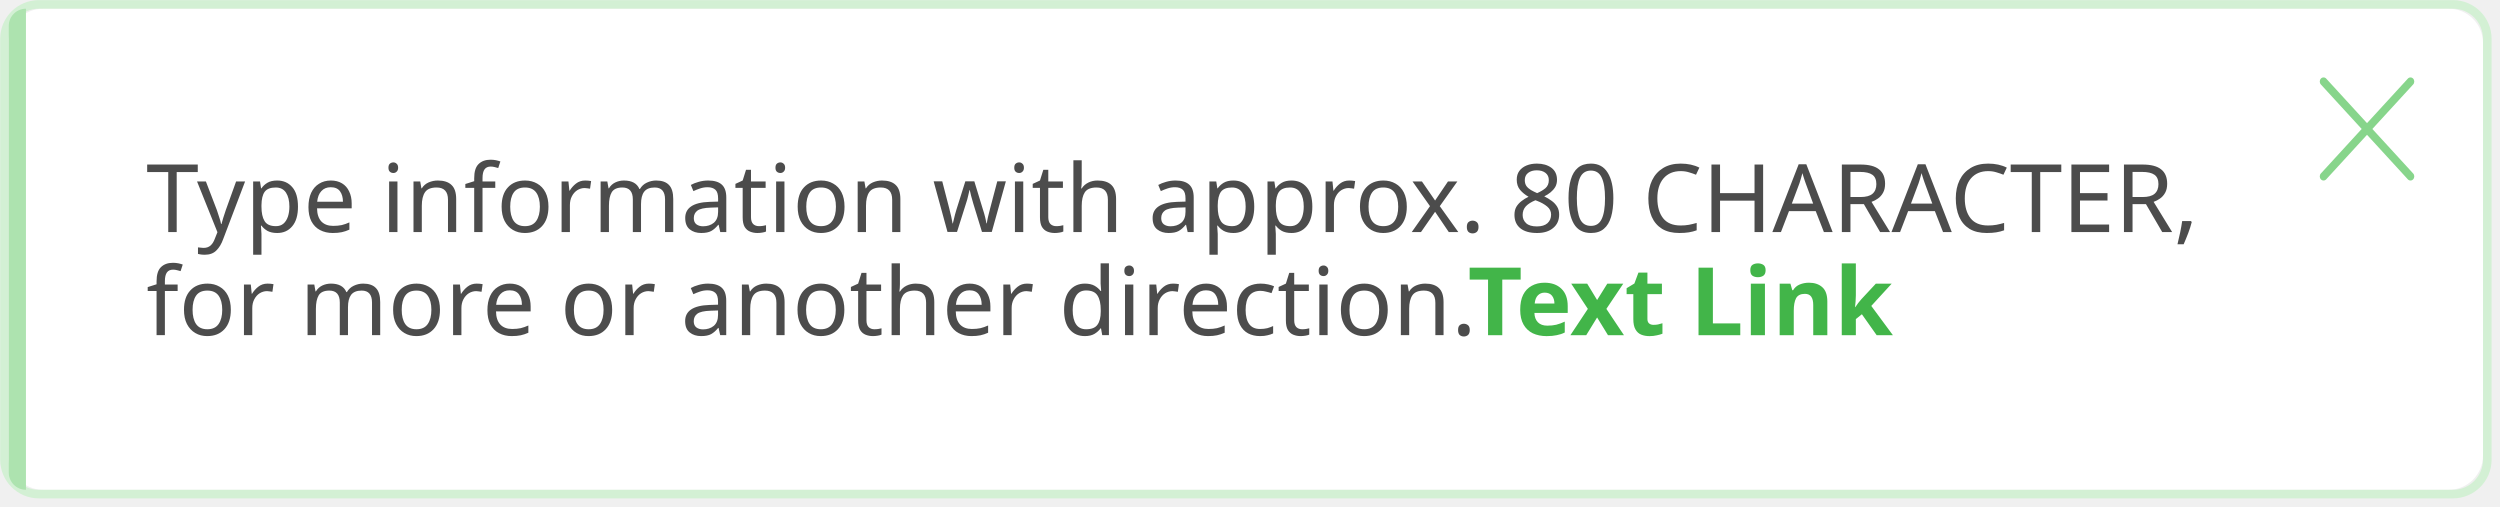
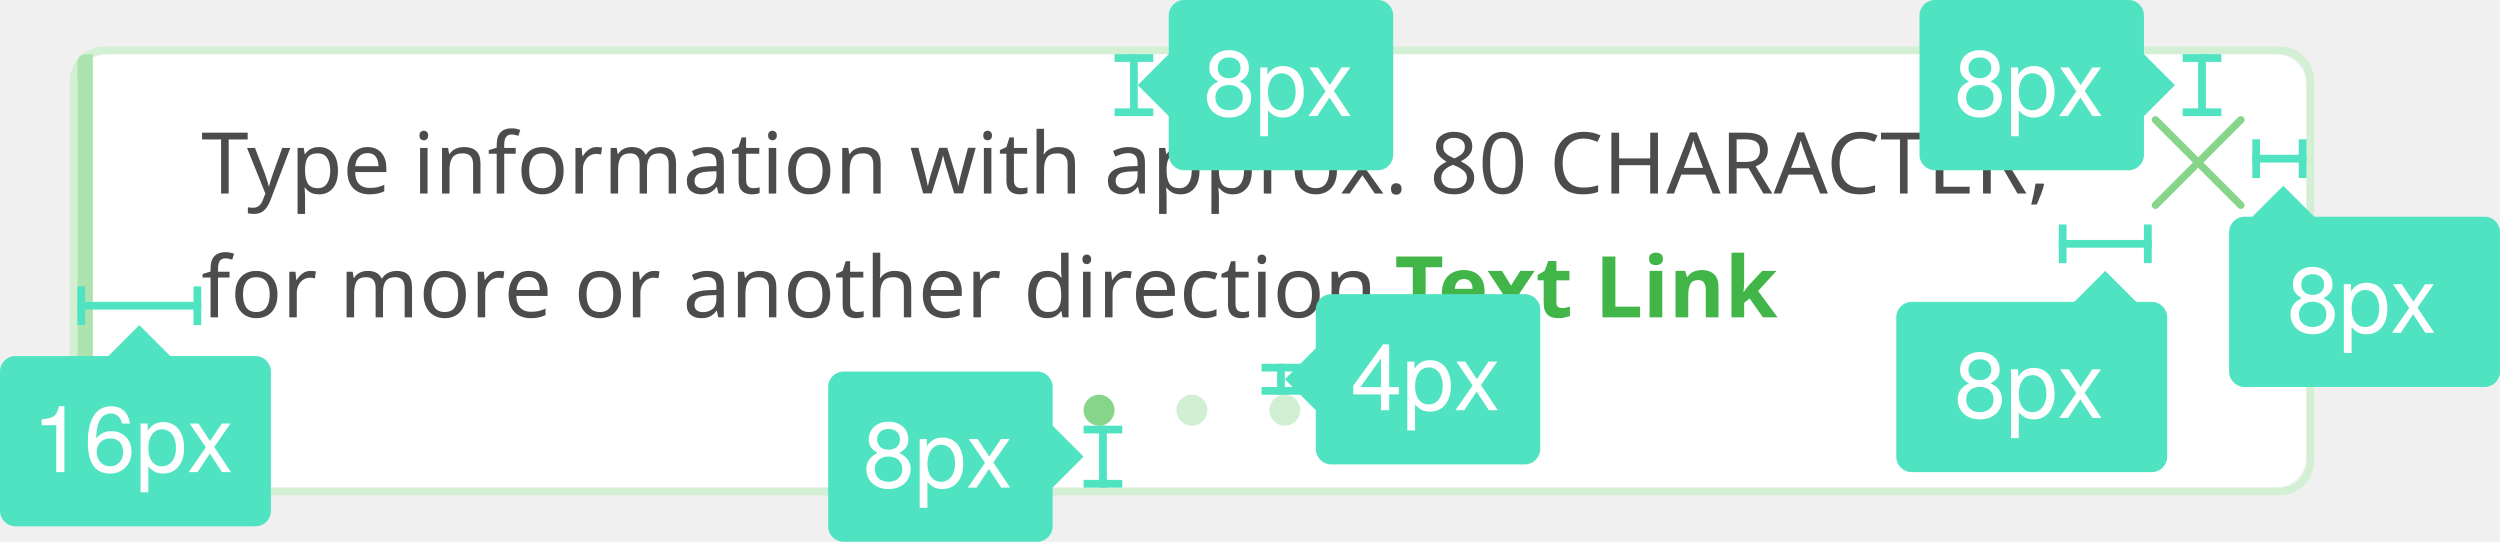
- <svg xmlns="http://www.w3.org/2000/svg" xmlns:xlink="http://www.w3.org/1999/xlink" width="291" height="59" viewBox="0 0 291 59">
+ <svg xmlns="http://www.w3.org/2000/svg" xmlns:xlink="http://www.w3.org/1999/xlink" width="323px" height="70px" viewBox="0 0 323 70" version="1.1">
  <defs>
-     <rect id="a" width="288" height="56" rx="4" />
+     <rect id="path-1" x="0" y="0" width="288" height="56" rx="4" />
  </defs>
-   <g fill="none" fill-rule="evenodd">
-     <g transform="translate(1.021 1.012)">
-       <use fill="#FFF" xlink:href="#a" />
-       <rect width="289" height="57" x="-.5" y="-.5" stroke="#D3F0D4" rx="4" />
+   <g id="CEKUNIFY-Website---Detail---Bottom-Navigation-Copy" stroke="none" stroke-width="1" fill="none" fill-rule="evenodd" transform="translate(-376, -1101)">
+     <g id="Ticker-Spec" transform="translate(376, 1101)">
+       <g id="Announcement-Ticker-Multiple-Content" transform="translate(10, 7)">
+         <g id="Rectangle">
+           <use fill="#FFFFFF" fill-rule="evenodd" xlink:href="#path-1" />
+           <rect stroke="#D3F0D4" stroke-width="1" x="-0.5" y="-0.5" width="289" height="57" rx="4" />
+         </g>
+         <g id="icon_right_grey-copy-3" transform="translate(268, 8)" fill="#87D58B" fill-rule="nonzero">
+           <path d="M6,6.679 L0.82,11.859 C0.632,12.046 0.328,12.046 0.141,11.859 C-0.047,11.671 -0.047,11.367 0.141,11.18 L5.321,6 L0.141,0.82 C-0.047,0.632 -0.047,0.328 0.141,0.141 C0.328,-0.047 0.632,-0.047 0.82,0.141 L6,5.321 L11.181,0.141 C11.368,-0.047 11.672,-0.047 11.859,0.141 C12.047,0.328 12.047,0.632 11.859,0.819 L6.679,6 L11.859,11.181 C12.047,11.368 12.047,11.672 11.859,11.859 C11.672,12.047 11.368,12.047 11.181,11.859 L6,6.679 Z" id="Combined-Shape" />
+         </g>
+         <path d="M0,0.996 C0,0.446 0.444,0 1,0 L2,0 L2,56 L1,56 C0.448,56 0,55.549 0,55.004 L0,0.996 Z" id="Rectangle" fill="#ADE3AF" />
+         <text id="Type-information-wit" font-family="SanFranciscoText-Medium, San Francisco Text" font-size="11" font-weight="400" line-spacing="16">
+           <tspan x="16" y="18" fill="#000000" fill-opacity="0.7">Type information with approx. 80 CHARACTER,  </tspan>
+           <tspan x="16" y="34" fill="#000000" fill-opacity="0.7">for more or another direction. </tspan>
+           <tspan x="170.177" y="34" font-family="SanFranciscoText-Bold, San Francisco Text" font-weight="bold" fill="#42B549">Text Link</tspan>
+         </text>
+         <g id="pagination" transform="translate(130, 44)" fill="#87D58B">
+           <circle id="Oval" cx="2" cy="2" r="2" />
+           <circle id="Oval-Copy" fill-opacity="0.38" cx="14" cy="2" r="2" />
+           <circle id="Oval-Copy-2" fill-opacity="0.38" cx="26" cy="2" r="2" />
+         </g>
+       </g>
+       <g id="Group-2">
+         <g id="#spacing-top-E3DC05D8-C614-448A-9892-136885F3DF93-3400BC0B-F8CD-4C48-89CD-DBD324DF30FB" transform="translate(144, 0)">
+           <rect id="line" fill="#50E3C2" x="2" y="7" width="1" height="8" />
+           <rect id="start" fill="#50E3C2" x="0" y="7" width="5" height="1" />
+           <rect id="end" fill="#50E3C2" x="0" y="14" width="5" height="1" />
+           <rect id="box" fill="#50E3C2" x="7" y="0" width="29" height="22" rx="2" />
+           <polygon id="arrow" fill="#50E3C2" points="3 11 7 7 11 11 7 15" />
+           <text id="Text" font-family="HelveticaNeue, Helvetica Neue" font-size="12" font-weight="normal" fill="#FFFFFF">
+             <tspan x="11.498" y="15">8px</tspan>
+           </text>
+         </g>
+         <g id="#spacing-vertical-D7FA5F7C-3E2A-49DF-9BDF-E7B39751D089-E3DC05D8-C614-448A-9892-136885F3DF93" transform="translate(163, 38)">
+           <rect id="line" fill="#50E3C2" x="2" y="9" width="1" height="4" />
+           <rect id="start" fill="#50E3C2" x="0" y="9" width="5" height="1" />
+           <rect id="end" fill="#50E3C2" x="0" y="12" width="5" height="1" />
+           <rect id="box" fill="#50E3C2" x="7" y="0" width="29" height="22" rx="2" />
+           <polygon id="arrow" fill="#50E3C2" points="3 11 7 7 11 11 7 15" />
+           <text id="Text" font-family="HelveticaNeue, Helvetica Neue" font-size="12" font-weight="normal" fill="#FFFFFF">
+             <tspan x="11.498" y="15">4px</tspan>
+           </text>
+         </g>
+         <g id="#spacing-bottom-CC6318AA-92D4-4C09-8C64-255EA9C47E6A-3400BC0B-F8CD-4C48-89CD-DBD324DF30FB" transform="translate(107, 48)">
+           <rect id="line" fill="#50E3C2" x="35" y="7" width="1" height="8" />
+           <rect id="start" fill="#50E3C2" x="33" y="7" width="5" height="1" />
+           <rect id="end" fill="#50E3C2" x="33" y="14" width="5" height="1" />
+           <rect id="box" fill="#50E3C2" x="0" y="0" width="29" height="22" rx="2" />
+           <polygon id="arrow" fill="#50E3C2" points="25 11 29 7 33 11 29 15" />
+           <text id="Text" font-family="HelveticaNeue, Helvetica Neue" font-size="12" font-weight="normal" fill="#FFFFFF">
+             <tspan x="4.498" y="15">8px</tspan>
+           </text>
+         </g>
+         <g id="#spacing-horizontal-E3DC05D8-C614-448A-9892-136885F3DF93-9AD3B336-E782-47C3-A761-D620047E25F7" transform="translate(245, 29)">
+           <rect id="line" fill="#50E3C2" x="21" y="2" width="12" height="1" />
+           <rect id="start" fill="#50E3C2" x="21" y="0" width="1" height="5" />
+           <rect id="end" fill="#50E3C2" x="32" y="0" width="1" height="5" />
+           <rect id="box" fill="#50E3C2" x="0" y="10" width="35" height="22" rx="2" />
+           <polygon id="arrow" fill="#50E3C2" points="23 10 27 6 31 10 27 14" />
+           <text id="8px" font-family="HelveticaNeue, Helvetica Neue" font-size="12" font-weight="normal" fill="#FFFFFF">
+             <tspan x="7.498" y="25">8px</tspan>
+           </text>
+         </g>
+         <g id="#spacing-horizontal-E3DC05D8-C614-448A-9892-136885F3DF93-9AD3B336-E782-47C3-A761-D620047E25F7" transform="translate(288, 18)">
+           <rect id="line" fill="#50E3C2" x="3" y="2" width="7" height="1" />
+           <rect id="start" fill="#50E3C2" x="3" y="0" width="1" height="5" />
+           <rect id="end" fill="#50E3C2" x="9" y="0" width="1" height="5" />
+           <rect id="box" fill="#50E3C2" x="0" y="10" width="35" height="22" rx="2" />
+           <polygon id="arrow" fill="#50E3C2" points="3 10 7 6 11 10 7 14" />
+           <text id="8px" font-family="HelveticaNeue, Helvetica Neue" font-size="12" font-weight="normal" fill="#FFFFFF">
+             <tspan x="7.498" y="25">8px</tspan>
+           </text>
+         </g>
+         <g id="#spacing-left-E3DC05D8-C614-448A-9892-136885F3DF93-3400BC0B-F8CD-4C48-89CD-DBD324DF30FB" transform="translate(0, 37)">
+           <rect id="line" fill="#50E3C2" x="10" y="2" width="16" height="1" />
+           <rect id="start" fill="#50E3C2" x="10" y="0" width="1" height="5" />
+           <rect id="end" fill="#50E3C2" x="25" y="0" width="1" height="5" />
+           <rect id="box" fill="#50E3C2" x="0" y="9" width="35" height="22" rx="2" />
+           <polygon id="arrow" fill="#50E3C2" points="14 9 18 5 22 9 18 13" />
+           <text id="Text" font-family="HelveticaNeue, Helvetica Neue" font-size="12" font-weight="normal" fill="#FFFFFF">
+             <tspan x="4.162" y="24">16px</tspan>
+           </text>
+         </g>
+         <g id="#spacing-top-2A141FA6-9BFB-4330-948E-9353D10BD644-3400BC0B-F8CD-4C48-89CD-DBD324DF30FB" transform="translate(248, 0)">
+           <rect id="line" fill="#50E3C2" x="36" y="7" width="1" height="8" />
+           <rect id="start" fill="#50E3C2" x="34" y="7" width="5" height="1" />
+           <rect id="end" fill="#50E3C2" x="34" y="14" width="5" height="1" />
+           <rect id="box" fill="#50E3C2" x="0" y="0" width="29" height="22" rx="2" />
+           <polygon id="arrow" fill="#50E3C2" points="25 11 29 7 33 11 29 15" />
+           <text id="Text" font-family="HelveticaNeue, Helvetica Neue" font-size="12" font-weight="normal" fill="#FFFFFF">
+             <tspan x="4.498" y="15">8px</tspan>
+           </text>
+         </g>
+       </g>
    </g>
-     <path fill="#87D58B" fill-rule="nonzero" d="M275.521 15.691l-4.748 5.18a.415.415 0 0 1-.623 0 .511.511 0 0 1 0-.679l4.749-5.18-4.749-5.18a.511.511 0 0 1 0-.679.415.415 0 0 1 .623 0l4.748 5.18 4.75-5.18a.415.415 0 0 1 .621 0 .511.511 0 0 1 0 .679l-4.749 5.18 4.75 5.181a.511.511 0 0 1 0 .679.415.415 0 0 1-.623 0l-4.749-5.18z" />
-     <path fill="#ADE3AF" d="M3.021 1.012v56a2 2 0 0 1-2-2v-52a2 2 0 0 1 2-2z" />
-     <text font-family="SanFranciscoText-Medium, San Francisco Text" font-size="11" font-weight="400" transform="translate(1.021 1.012)">
-       <tspan x="16" y="26" fill="#000" fill-opacity=".7">Type information with approx. 80 CHARACTER, </tspan>
-       <tspan x="16" y="38" fill="#000" fill-opacity=".7">for more or another direction. </tspan>
-       <tspan x="169.828" y="38.005" fill="#42B549" font-family="SanFranciscoText-Bold, San Francisco Text" font-weight="bold">Text Link</tspan>
-     </text>
  </g>
</svg>
